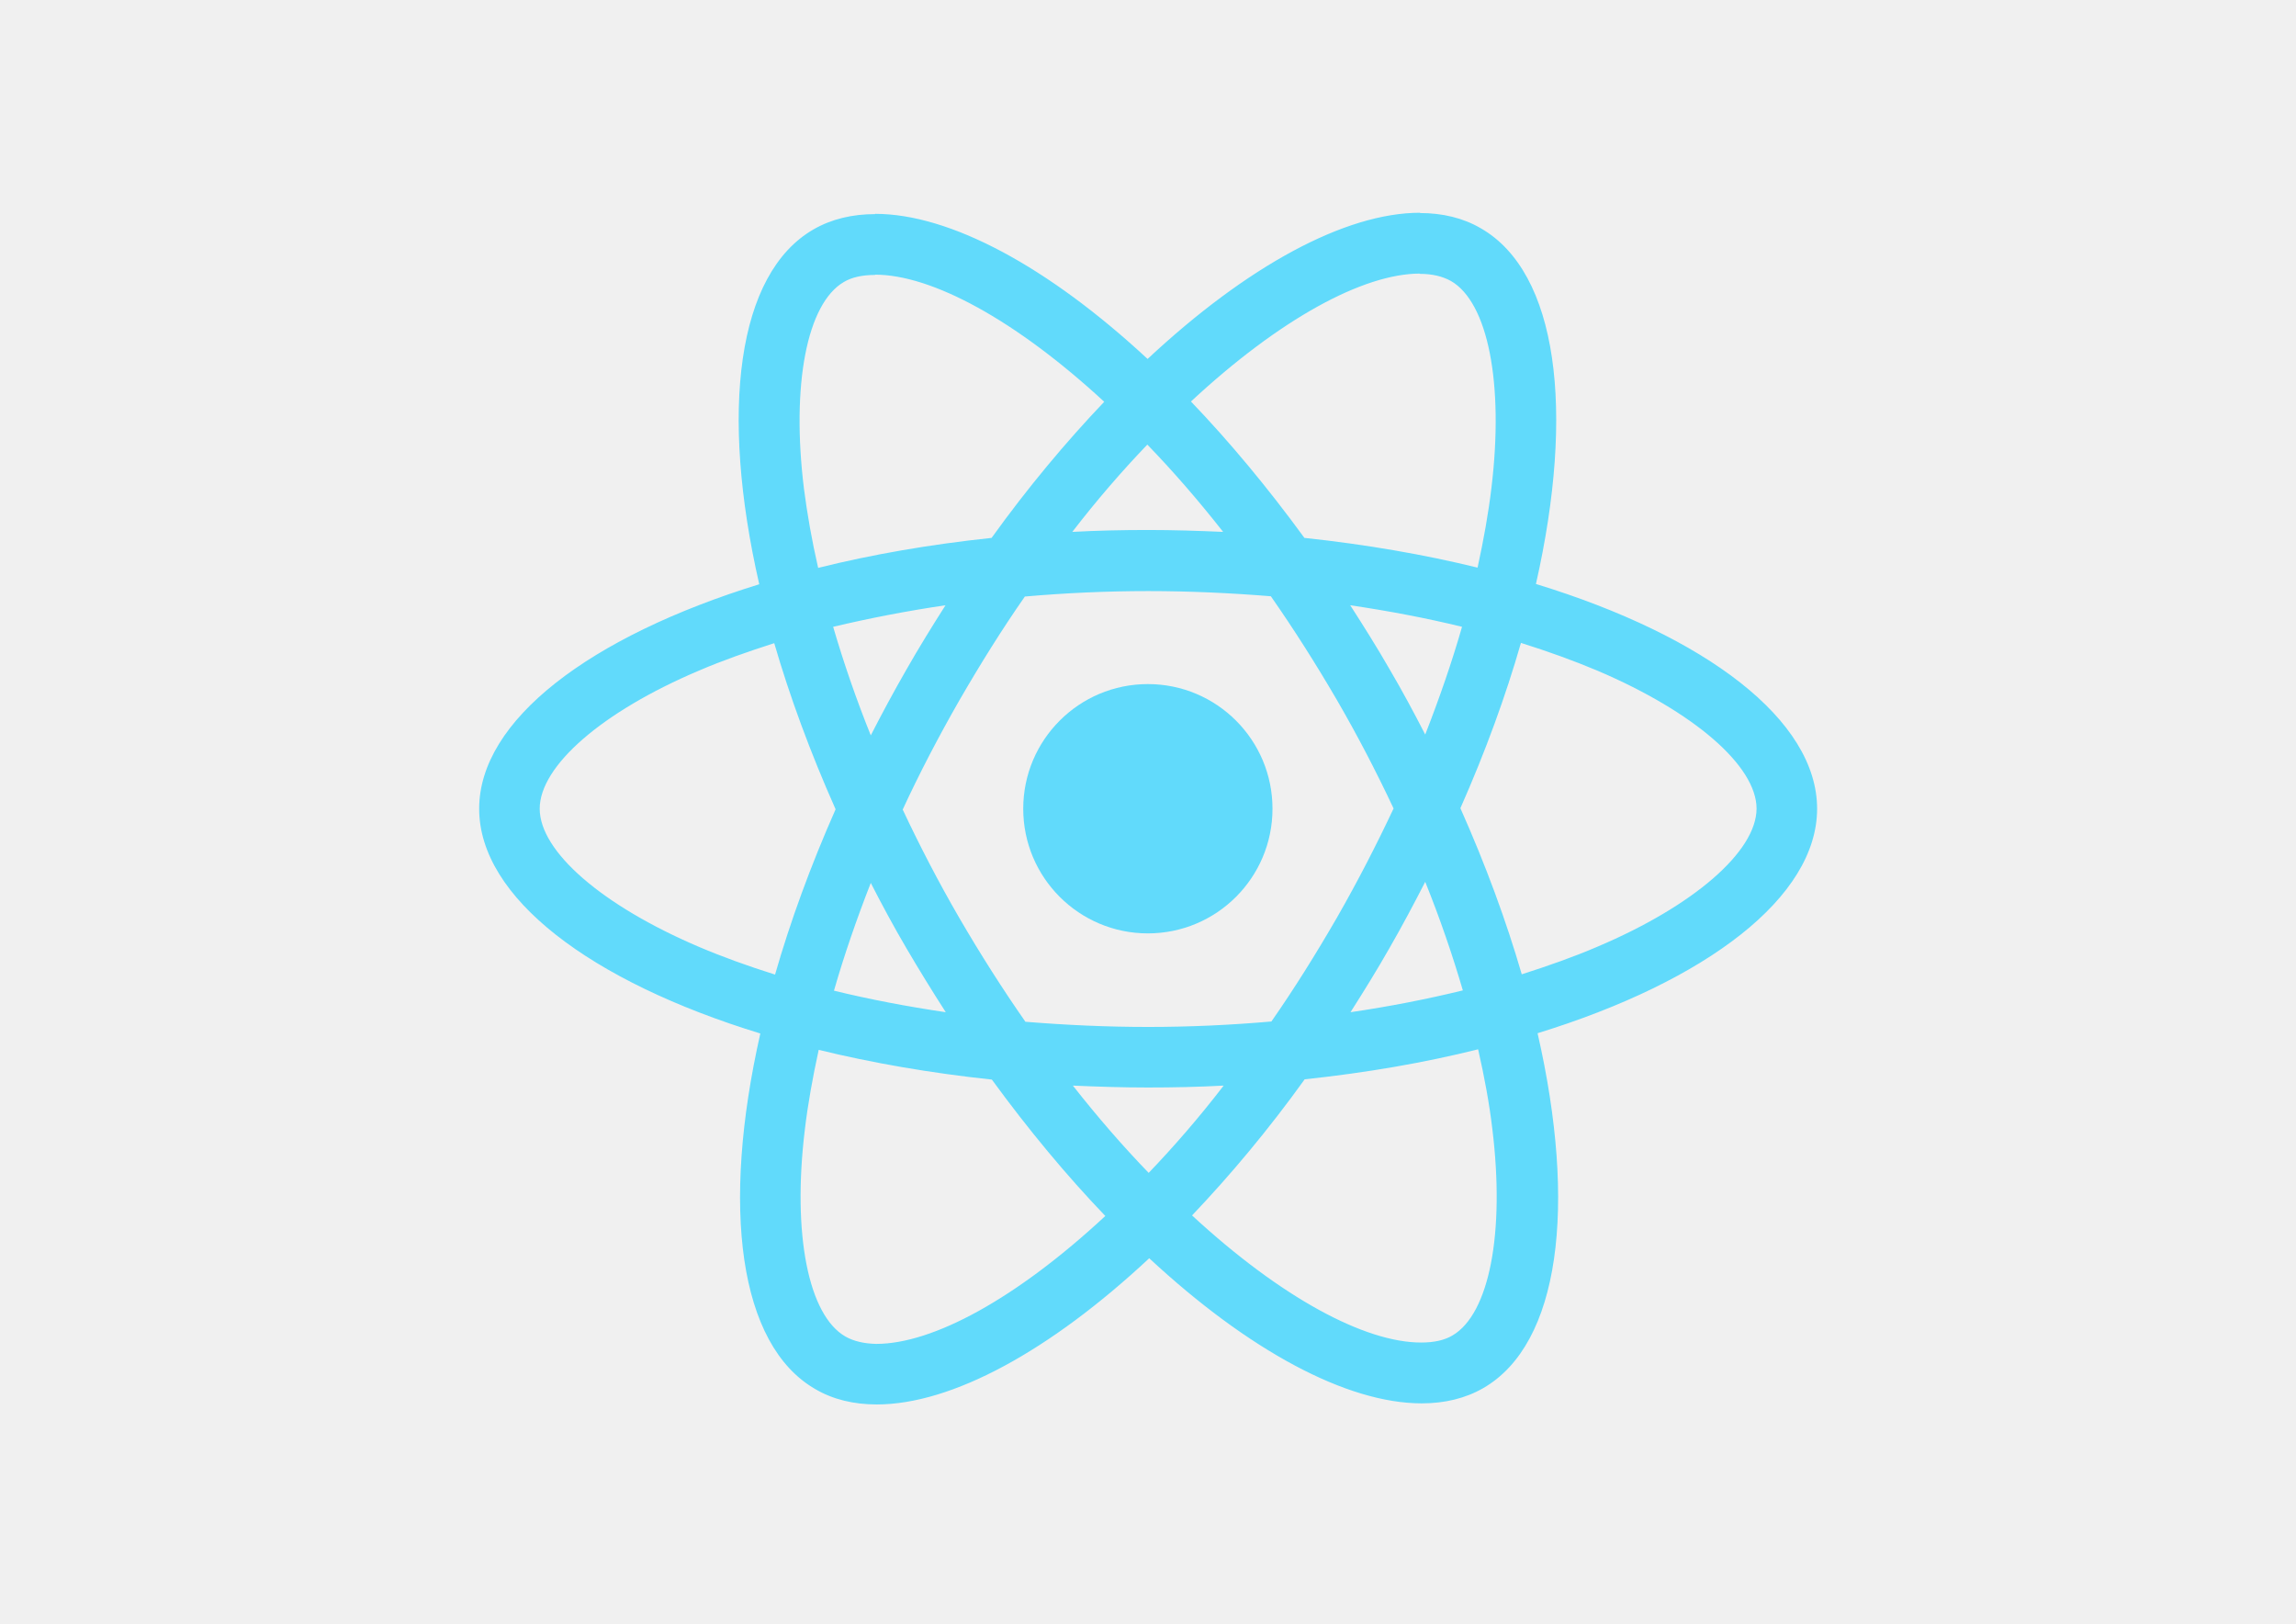
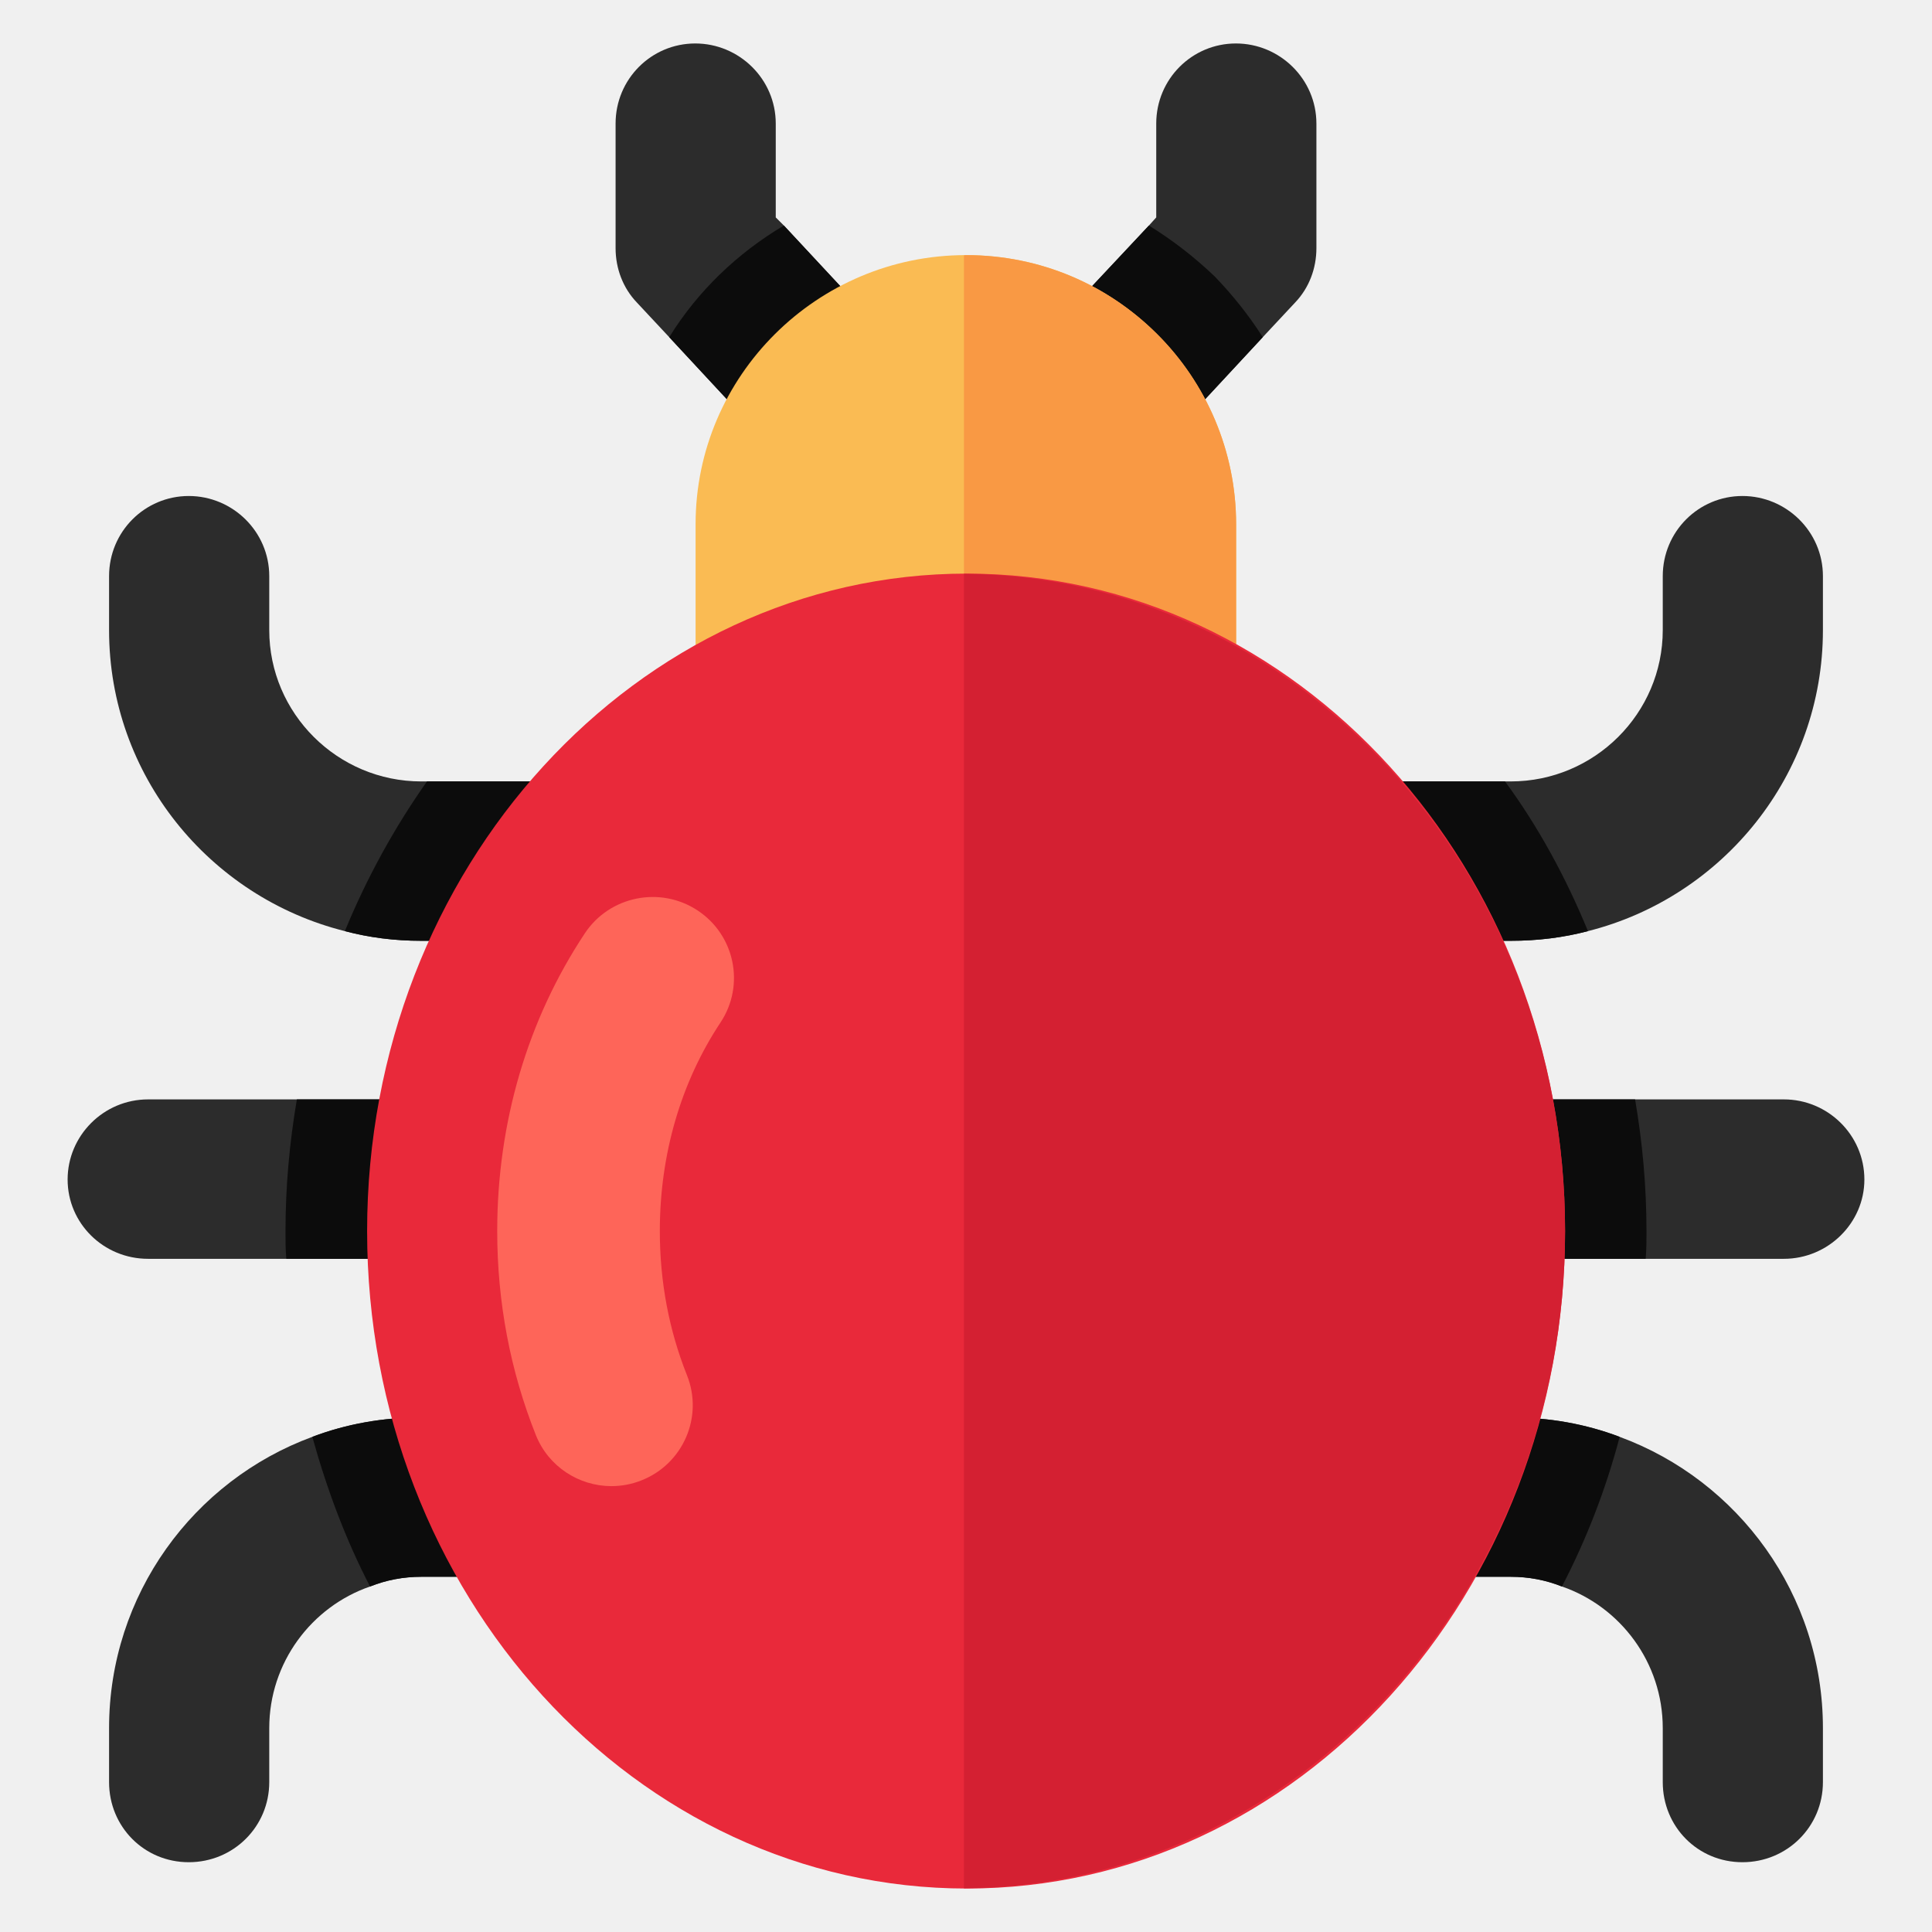
- <svg xmlns="http://www.w3.org/2000/svg" viewBox="0 0 841.9 595.3">
-   <g fill="#61DAFB">
-     <path d="M666.3 296.5c0-32.5-40.7-63.3-103.1-82.4 14.4-63.6 8-114.2-20.2-130.4-6.5-3.8-14.1-5.6-22.4-5.6v22.3c4.6 0 8.3.9 11.4 2.6 13.6 7.8 19.5 37.5 14.9 75.7-1.1 9.4-2.9 19.3-5.1 29.4-19.6-4.8-41-8.5-63.5-10.9-13.5-18.5-27.5-35.3-41.6-50 32.6-30.3 63.2-46.9 84-46.9V78c-27.5 0-63.5 19.6-99.9 53.6-36.4-33.8-72.4-53.2-99.9-53.2v22.3c20.7 0 51.4 16.5 84 46.6-14 14.7-28 31.4-41.3 49.9-22.6 2.4-44 6.1-63.6 11-2.3-10-4-19.7-5.2-29-4.7-38.2 1.1-67.9 14.6-75.8 3-1.8 6.9-2.6 11.5-2.6V78.5c-8.4 0-16 1.8-22.6 5.6-28.1 16.2-34.4 66.7-19.9 130.1-62.2 19.2-102.7 49.9-102.7 82.3 0 32.5 40.7 63.3 103.1 82.4-14.4 63.6-8 114.2 20.2 130.4 6.5 3.8 14.1 5.6 22.5 5.6 27.5 0 63.5-19.6 99.9-53.6 36.4 33.8 72.4 53.2 99.9 53.2 8.4 0 16-1.8 22.6-5.6 28.1-16.2 34.4-66.7 19.9-130.1 62-19.1 102.5-49.9 102.5-82.3zm-130.2-66.7c-3.7 12.9-8.3 26.2-13.5 39.5-4.1-8-8.4-16-13.1-24-4.6-8-9.5-15.8-14.4-23.4 14.2 2.1 27.9 4.7 41 7.9zm-45.8 106.5c-7.8 13.5-15.8 26.3-24.1 38.2-14.9 1.3-30 2-45.2 2-15.1 0-30.2-.7-45-1.9-8.3-11.9-16.4-24.6-24.2-38-7.6-13.1-14.5-26.4-20.8-39.8 6.2-13.4 13.2-26.8 20.7-39.9 7.8-13.5 15.8-26.3 24.1-38.2 14.9-1.3 30-2 45.2-2 15.1 0 30.2.7 45 1.9 8.3 11.9 16.4 24.6 24.2 38 7.6 13.1 14.5 26.4 20.8 39.8-6.3 13.4-13.2 26.8-20.7 39.9zm32.3-13c5.4 13.4 10 26.8 13.8 39.8-13.1 3.2-26.9 5.9-41.2 8 4.9-7.7 9.8-15.6 14.4-23.7 4.6-8 8.9-16.1 13-24.1zM421.2 430c-9.3-9.6-18.6-20.3-27.8-32 9 .4 18.2.7 27.5.7 9.4 0 18.7-.2 27.8-.7-9 11.7-18.3 22.4-27.5 32zm-74.4-58.9c-14.2-2.1-27.9-4.7-41-7.9 3.7-12.9 8.3-26.2 13.5-39.5 4.1 8 8.4 16 13.1 24 4.7 8 9.5 15.8 14.4 23.4zM420.7 163c9.3 9.6 18.6 20.3 27.8 32-9-.4-18.2-.7-27.5-.7-9.4 0-18.7.2-27.8.7 9-11.7 18.3-22.4 27.5-32zm-74 58.9c-4.9 7.7-9.8 15.6-14.4 23.7-4.6 8-8.9 16-13 24-5.4-13.4-10-26.8-13.8-39.8 13.1-3.1 26.9-5.8 41.2-7.9zm-90.5 125.2c-35.4-15.1-58.3-34.9-58.3-50.6 0-15.7 22.9-35.6 58.3-50.6 8.6-3.7 18-7 27.7-10.1 5.7 19.6 13.2 40 22.5 60.9-9.2 20.8-16.6 41.1-22.2 60.6-9.9-3.1-19.3-6.5-28-10.2zM310 490c-13.6-7.8-19.5-37.5-14.9-75.7 1.1-9.4 2.9-19.3 5.1-29.4 19.6 4.8 41 8.5 63.5 10.9 13.5 18.5 27.5 35.3 41.6 50-32.6 30.3-63.2 46.9-84 46.9-4.5-.1-8.3-1-11.3-2.7zm237.2-76.2c4.7 38.2-1.1 67.9-14.6 75.8-3 1.8-6.9 2.6-11.5 2.6-20.7 0-51.4-16.5-84-46.6 14-14.7 28-31.4 41.3-49.9 22.6-2.4 44-6.1 63.6-11 2.3 10.1 4.1 19.8 5.2 29.1zm38.5-66.7c-8.6 3.7-18 7-27.7 10.1-5.7-19.6-13.2-40-22.5-60.9 9.2-20.8 16.6-41.1 22.2-60.6 9.9 3.1 19.3 6.5 28.1 10.2 35.4 15.1 58.3 34.9 58.3 50.6-.1 15.7-23 35.6-58.4 50.6zM320.8 78.4z" />
-     <circle cx="420.9" cy="296.5" r="45.7" />
-     <path d="M520.5 78.1z" />
+ <svg xmlns="http://www.w3.org/2000/svg" width="400" height="400" viewBox="0 0 400 400" fill="none">
+   <g clip-path="url(#clip0_474_136)">
+     <path d="M140.582 244.207C140.582 253.255 133.173 260.625 123.914 260.625H30.664C21.405 260.625 14 253.255 14 244.207C14 235.16 21.406 227.618 30.664 227.618H123.914C133.173 227.618 140.582 234.988 140.582 244.207Z" fill="#2C2C2C" />
+     <path d="M184.513 95.11C181.484 97.957 177.444 99.462 173.236 99.462C168.691 99.462 164.146 97.449 161.117 94.104L138.56 69.81L131.828 62.603C128.964 59.593 127.451 55.569 127.451 51.38V25.581C127.451 16.37 134.857 9 143.947 9C153.038 9 160.611 16.37 160.611 25.581V45.016L162.296 46.693L185.523 71.65C191.753 78.358 191.244 88.91 184.512 95.11H184.513Z" fill="#2C2C2C" />
+     <path d="M272.548 25.581V51.38C272.548 55.569 271.035 59.593 268.171 62.603L261.439 69.81L238.882 94.104C235.685 97.45 231.308 99.462 226.594 99.462C222.554 99.462 218.515 97.957 215.486 95.11C208.75 88.91 208.249 78.358 214.475 71.65L237.871 46.693L239.387 45.016V25.581C239.387 16.37 246.792 9 255.883 9C264.973 9 272.547 16.37 272.547 25.581H272.548Z" fill="#2C2C2C" />
+     <path d="M386 244.207C386 253.255 378.426 260.625 369.336 260.625H275.918C266.827 260.625 259.418 253.255 259.418 244.207C259.418 235.16 266.827 227.618 275.918 227.618H369.336C378.427 227.618 386 234.988 386 244.207Z" fill="#2C2C2C" />
+     <path d="M133.342 310.048C133.342 319.087 125.937 326.457 116.846 326.457H87.221C83.518 326.457 79.984 327.128 76.618 328.469C64.499 332.658 55.746 344.216 55.746 357.787V368.97C55.746 378.181 48.34 385.551 39.082 385.551C29.824 385.551 22.582 378.181 22.582 368.97V357.787C22.582 330.146 40.088 306.522 64.664 297.484C71.736 294.801 79.31 293.459 87.221 293.459H116.846C125.937 293.459 133.342 300.83 133.342 310.049V310.048Z" fill="#2C2C2C" />
+     <path d="M133.342 178.366C133.342 187.414 125.937 194.784 116.846 194.784H87.221C81.669 194.784 76.449 194.113 71.399 192.78C43.29 185.737 22.582 160.445 22.582 130.457V119.282C22.582 110.063 29.991 102.692 39.082 102.692C48.172 102.692 55.746 110.063 55.746 119.282V130.457C55.746 147.708 69.882 161.786 87.221 161.786H116.846C125.937 161.786 133.342 169.156 133.342 178.366Z" fill="#2C2C2C" />
+     <path d="M377.416 357.787V368.97C377.416 378.18 370.011 385.551 360.752 385.551C351.494 385.551 344.256 378.18 344.256 368.97V357.787C344.256 344.216 335.503 332.658 323.384 328.469C320.018 327.128 316.485 326.457 312.781 326.457H283.156C273.897 326.457 266.492 319.086 266.492 310.048C266.492 301.009 273.898 293.458 283.156 293.458H312.781C320.692 293.458 328.266 294.8 335.335 297.483C359.91 306.522 377.416 330.145 377.416 357.786V357.787Z" fill="#2C2C2C" />
+     <path d="M377.416 119.281V130.456C377.416 160.444 356.713 185.736 328.771 192.779C323.721 194.113 318.333 194.783 312.781 194.783H283.156C274.066 194.783 266.492 187.413 266.492 178.366C266.492 169.319 274.066 161.785 283.156 161.785H312.781C330.115 161.785 344.256 147.707 344.256 130.456V119.281C344.256 110.062 351.666 102.692 360.752 102.692C369.839 102.692 377.416 110.062 377.416 119.281Z" fill="#2C2C2C" />
+     <path d="M133.341 310.048C133.341 319.087 125.936 326.457 116.845 326.457H87.22C83.518 326.457 79.983 327.128 76.617 328.469C71.566 318.752 67.695 308.371 64.662 297.484C71.734 294.801 79.308 293.459 87.219 293.459H116.844C125.935 293.459 133.34 300.83 133.34 310.049L133.341 310.048Z" fill="#0C0C0C" />
+     <path d="M87.22 194.784C81.668 194.784 76.448 194.114 71.398 192.78C75.943 181.721 81.668 171.332 88.4 161.786H116.846C125.936 161.786 133.342 169.156 133.342 178.367C133.342 187.577 125.936 194.784 116.846 194.784H87.221H87.22Z" fill="#0C0C0C" />
+     <path d="M140.581 244.208C140.581 253.255 133.172 260.625 123.913 260.625H59.278C59.109 258.777 59.109 256.773 59.109 254.932C59.109 245.55 59.952 236.503 61.464 227.619H123.913C133.172 227.619 140.581 234.989 140.581 244.208Z" fill="#0C0C0C" />
+     <path d="M185.522 71.651C191.752 78.358 191.243 88.91 184.511 95.111C181.483 97.957 177.443 99.462 173.235 99.462C168.69 99.462 164.144 97.45 161.116 94.104L138.559 69.81C144.452 60.264 152.7 52.387 162.295 46.693L185.522 71.651Z" fill="#0C0C0C" />
+     <path d="M261.439 69.811L238.882 94.105C235.685 97.451 231.308 99.463 226.594 99.463C222.554 99.463 218.515 97.958 215.486 95.112C208.75 88.912 208.249 78.359 214.475 71.652L237.871 46.694C242.753 49.712 247.298 53.23 251.506 57.247C255.208 61.099 258.574 65.288 261.439 69.811Z" fill="#0C0C0C" />
+     <path d="M312.779 293.46C320.69 293.46 328.264 294.801 335.333 297.484C332.473 308.371 328.433 318.752 323.382 328.47C320.016 327.129 316.483 326.457 312.779 326.457H283.154C273.895 326.457 266.49 319.087 266.49 310.048C266.49 301.01 273.896 293.459 283.154 293.459H312.779V293.46Z" fill="#0C0C0C" />
+     <path d="M266.49 178.367C266.49 169.156 274.064 161.786 283.154 161.786H311.6C318.5 171.168 324.225 181.721 328.77 192.78C323.72 194.114 318.332 194.784 312.78 194.784H283.155C274.064 194.784 266.491 187.414 266.491 178.367H266.49Z" fill="#0C0C0C" />
+     <path d="M340.888 254.932C340.888 256.773 340.888 258.777 340.719 260.625H275.916C266.825 260.625 259.416 253.255 259.416 244.208C259.416 235.161 266.825 227.619 275.916 227.619H338.529C340.045 236.502 340.887 245.549 340.887 254.932H340.888Z" fill="#0C0C0C" />
+     <path d="M255.925 108.506V149.857H144.016V108.506C144.016 77.853 169.165 52.817 199.97 52.817C215.515 52.817 229.362 59.011 239.532 69.133C249.709 79.254 255.925 93.317 255.925 108.506Z" fill="#FABB53" />
+     <path d="M239.531 69.131C229.364 59.013 215.515 52.82 199.973 52.82C199.837 52.82 199.714 52.853 199.578 52.861V149.86H255.924V108.51C255.924 93.32 249.71 79.258 239.531 69.131Z" fill="#F99944" />
+     <path d="M76.006 254.887C76.006 329.997 131.588 391.001 200.166 391.001C268.743 391.001 324.031 329.997 324.031 254.887C324.031 179.776 268.442 118.759 200.166 118.759C131.89 118.759 76.006 179.763 76.006 254.887Z" fill="#E9293A" />
+     <path d="M126.598 307.688C119.899 307.688 113.562 303.684 110.94 297.111C105.639 283.798 102.943 269.589 102.943 254.886C102.943 232.449 109.214 211.131 121.083 193.237C126.195 185.52 136.658 183.389 144.401 188.48C152.16 193.577 154.297 203.969 149.177 211.691C140.957 224.092 136.61 239.028 136.61 254.886C136.61 265.34 138.5 275.389 142.24 284.751C145.667 293.352 141.442 303.09 132.796 306.501C130.766 307.307 128.661 307.687 126.599 307.687L126.598 307.688Z" fill="#FE6559" />
+     <path d="M199.578 118.8V390.957C268.252 390.465 324.032 329.697 324.032 254.882C324.032 180.067 268.252 119.29 199.578 118.8Z" fill="#D42032" />
  </g>
+   <defs>
+     <clipPath id="clip0_474_136">
+       <rect width="372" height="382" fill="white" transform="translate(14 9)" />
+     </clipPath>
+   </defs>
</svg>
